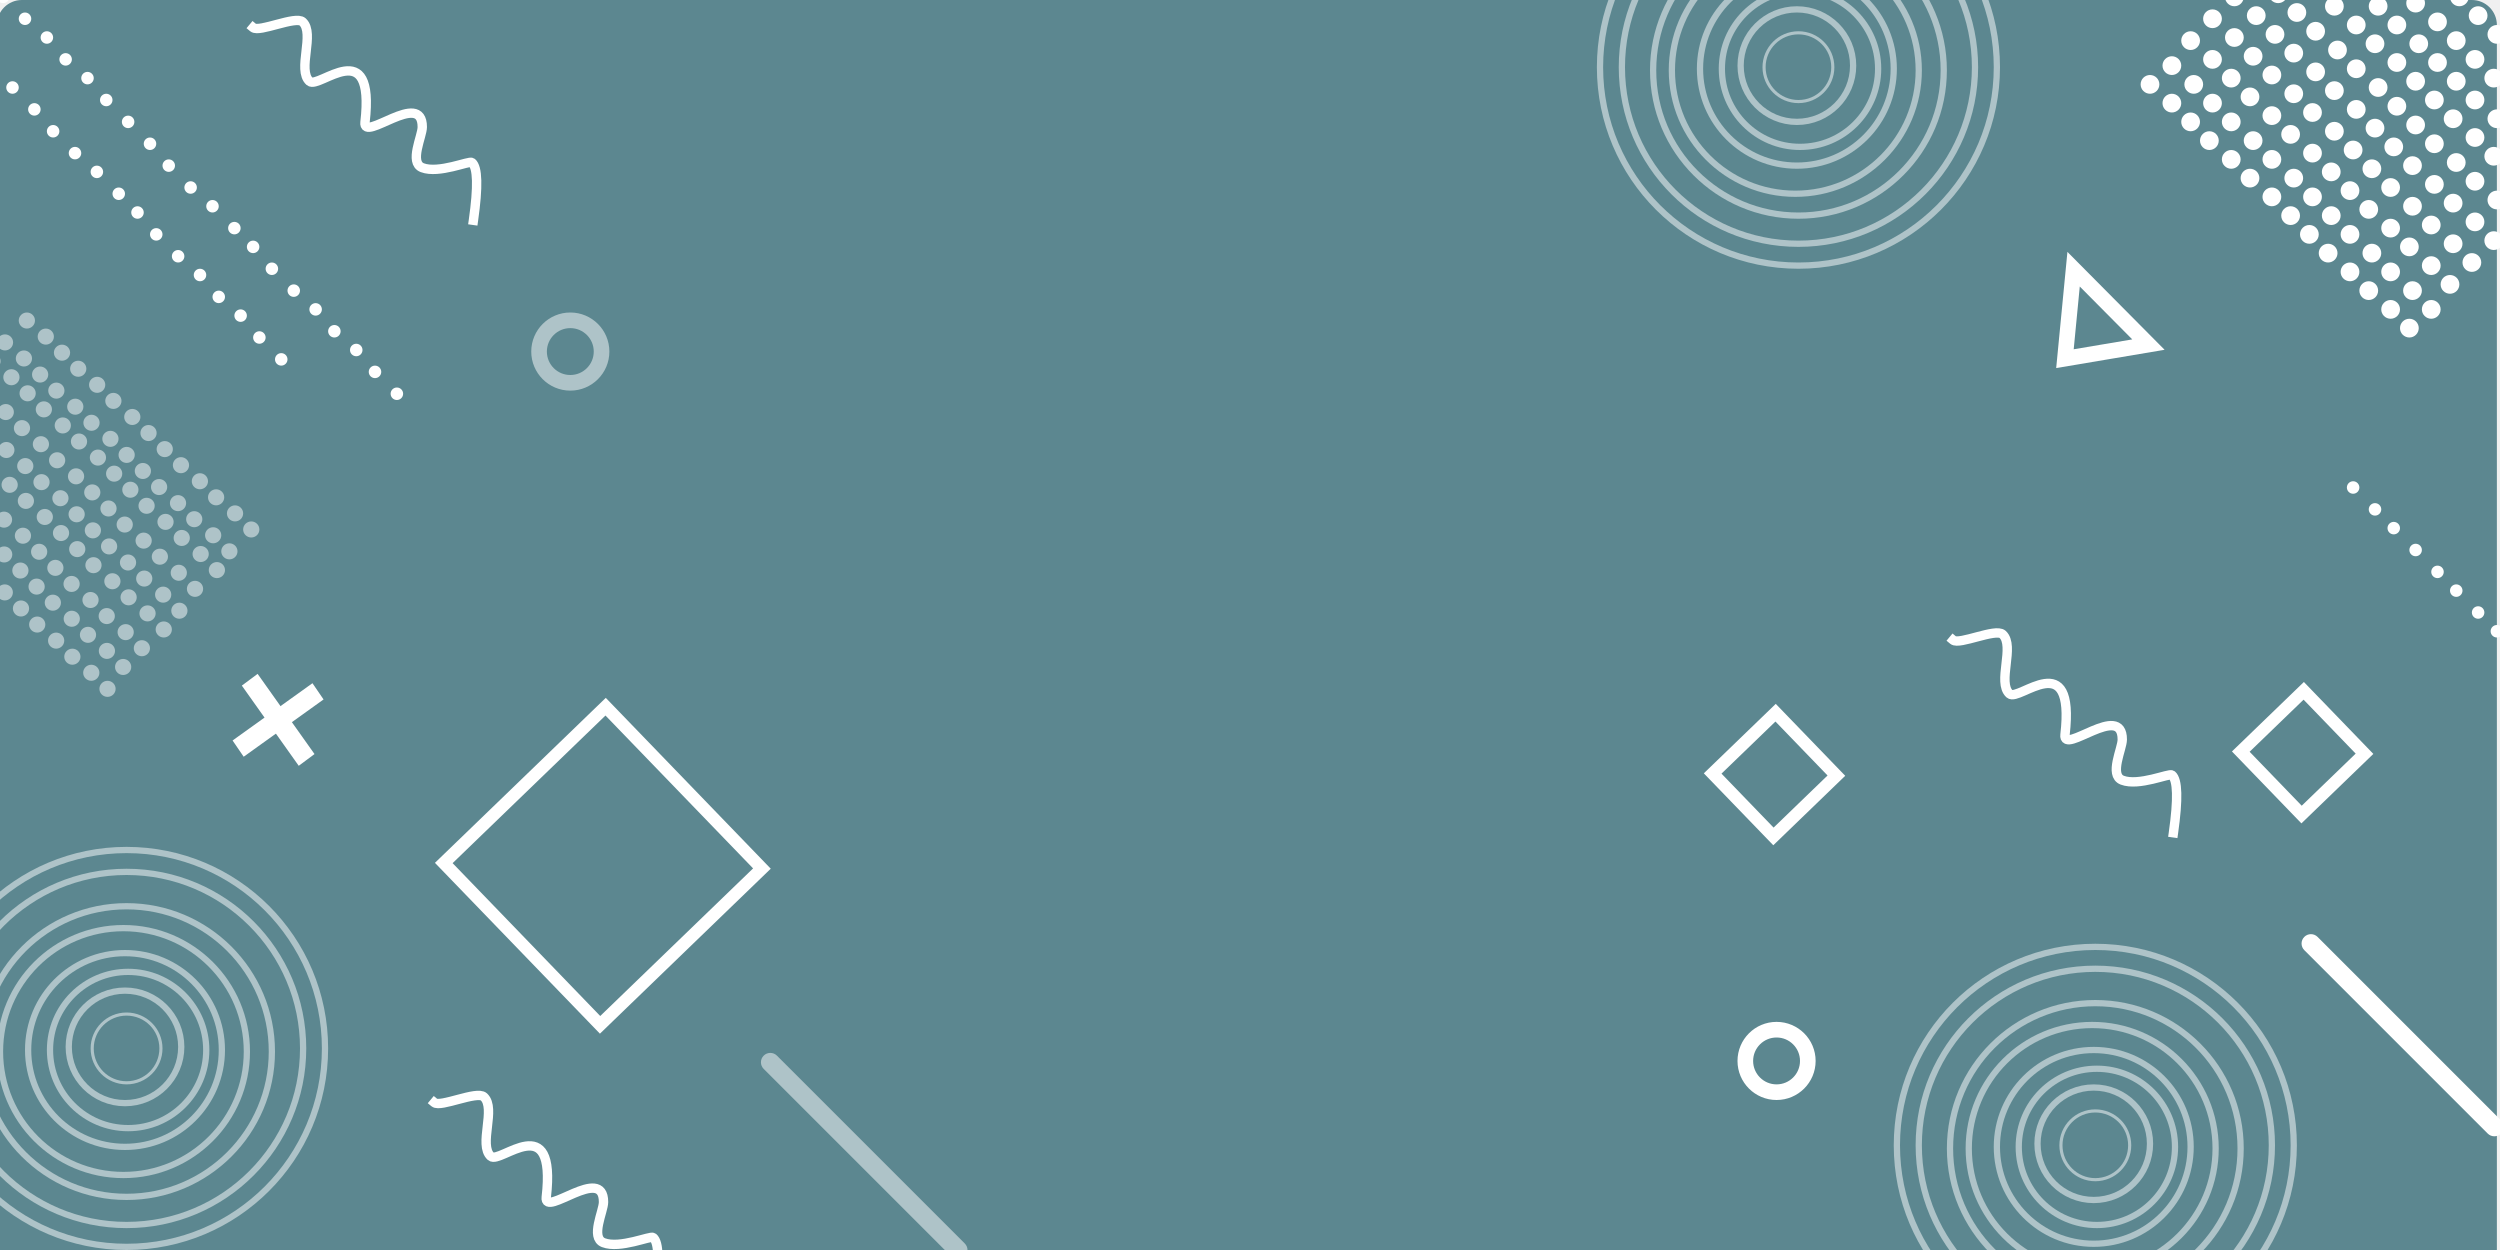
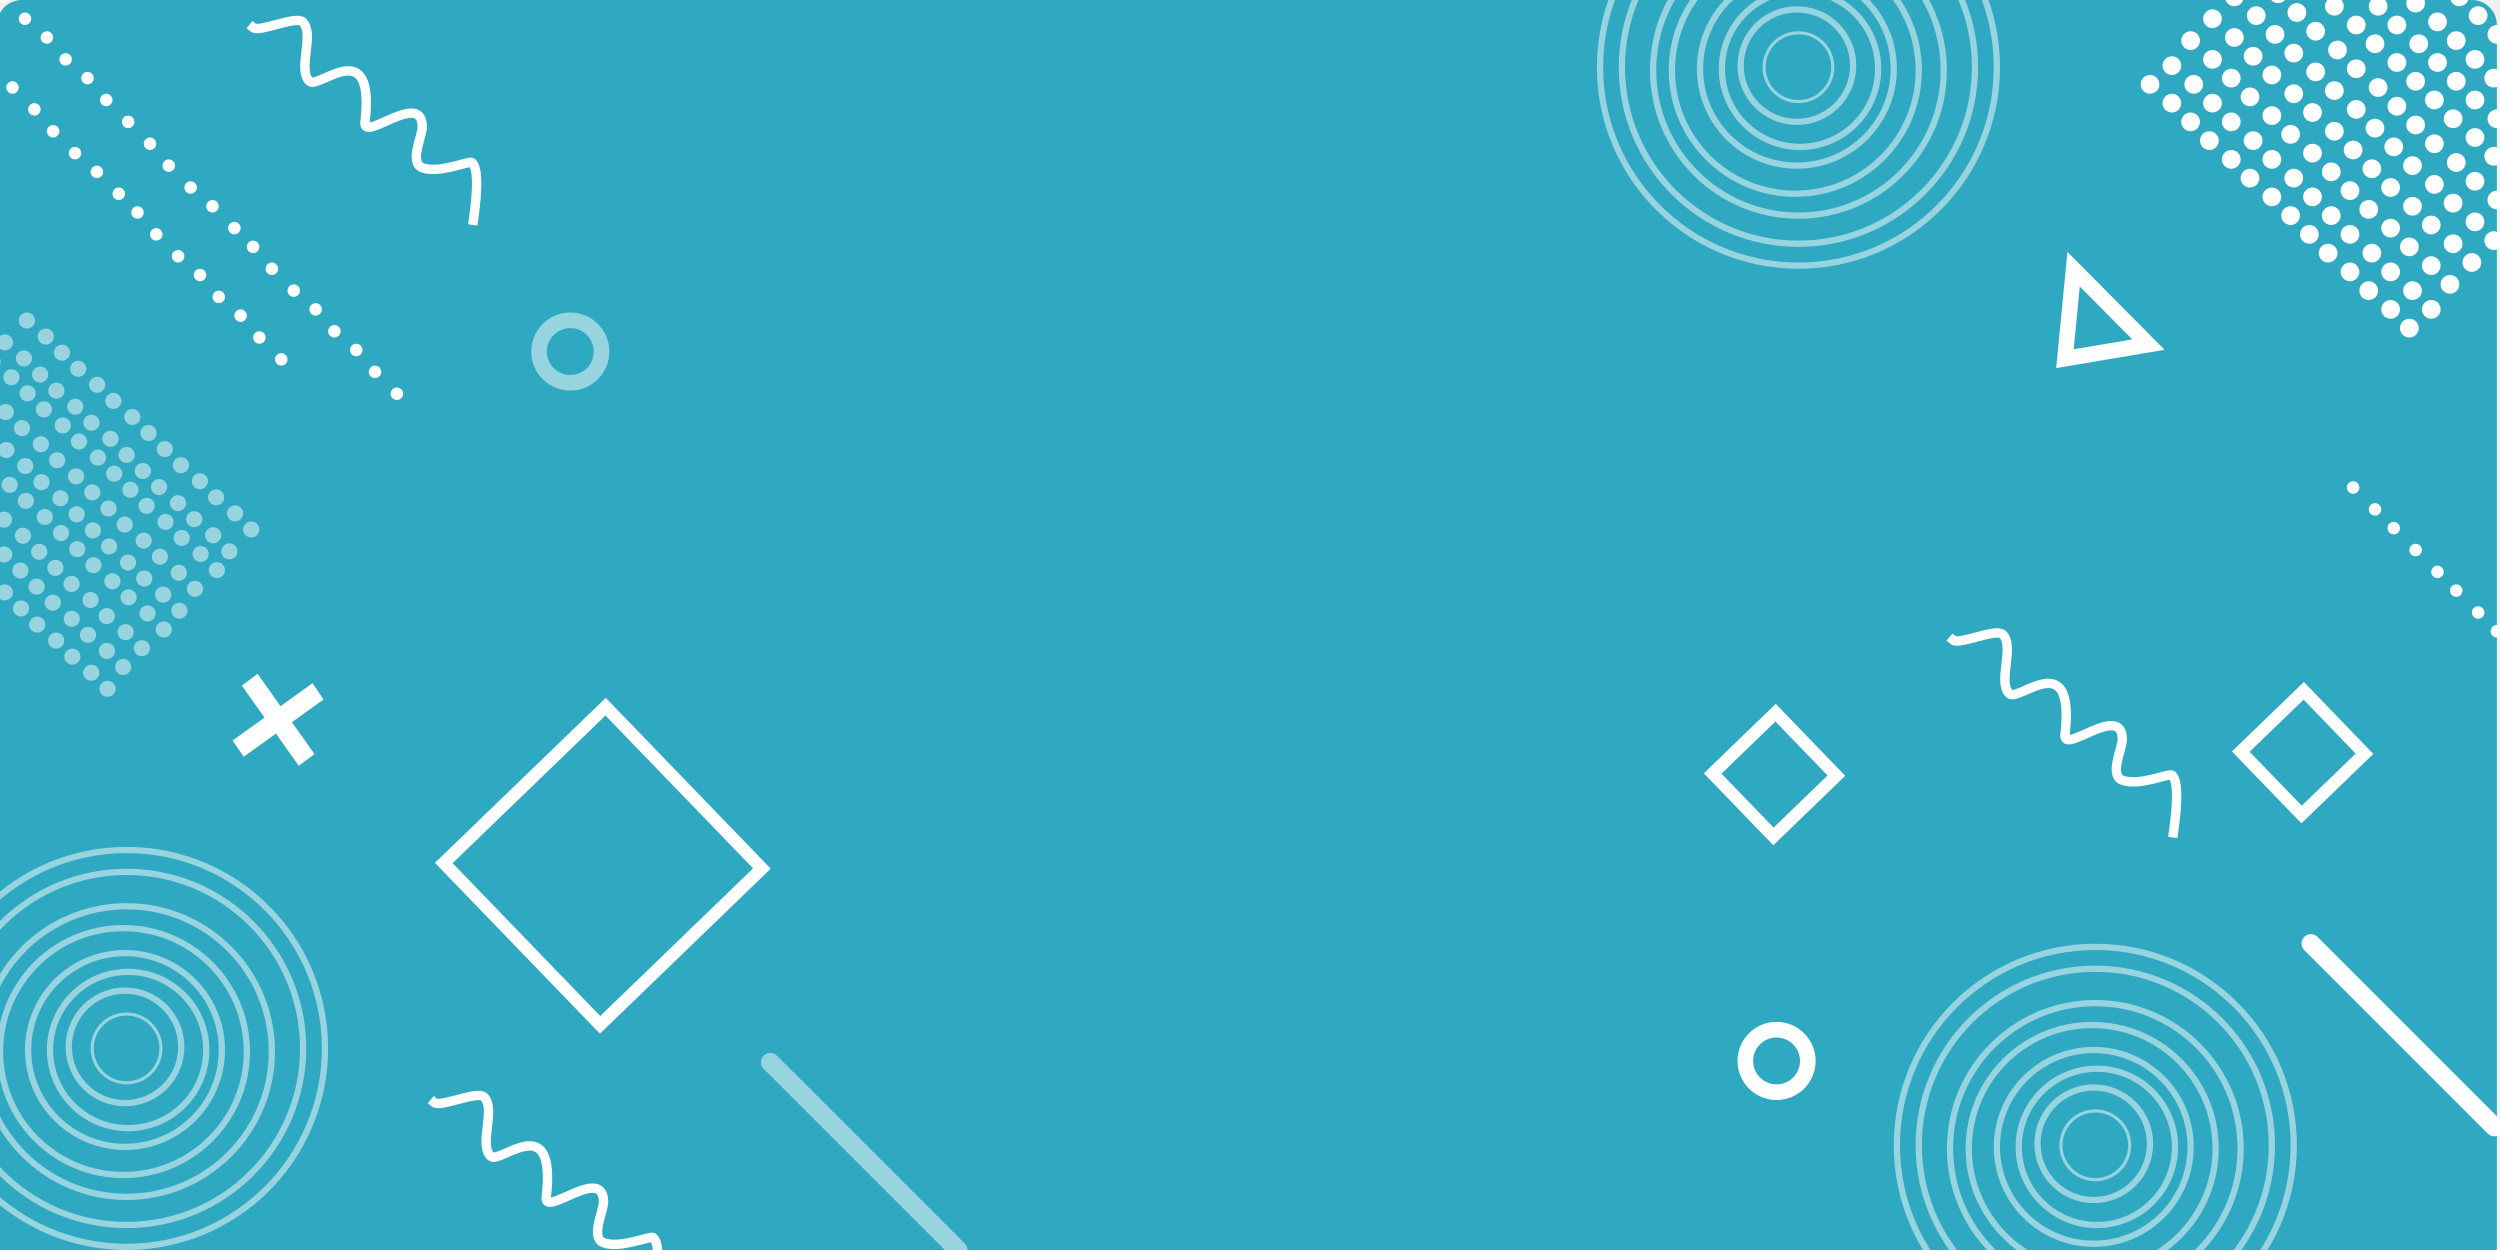
<svg xmlns="http://www.w3.org/2000/svg" width="800px" height="400px" viewBox="0 0 800 400" version="1.1">
  <g id="Product_Catalogue" stroke="none" stroke-width="1" fill="none" fill-rule="evenodd">
    <g id="personal_design_card1" transform="translate(-77, -299)">
-       <path d="M84,299 L868,299 C872.418,299 876,302.582 876,307 L876,699 L876,699 L76,699 L76,307 C76,302.582 79.582,299 84,299 Z" id="Rectangle-Copy-11" fill="#5C8790" />
+       <path d="M84,299 L868,299 C872.418,299 876,302.582 876,307 L876,699 L876,699 L76,699 L76,307 C76,302.582 79.582,299 84,299 Z" id="Rectangle-Copy-11" fill="#2FA8C1" />
      <path d="M658.847,532.86 L658.847,560.86 L630.847,560.86 L630.847,532.86 L658.847,532.86 Z" id="Rectangle" stroke="#FFFFFF" stroke-width="4" transform="translate(644.8473, 546.8597) rotate(46) translate(-644.8473, -546.8597) " />
      <rect id="Rectangle-Copy-2" stroke="#FFFFFF" stroke-width="4" transform="translate(269.9117, 576.0457) rotate(46) translate(-269.9117, -576.0457) " x="233.912" y="540.046" width="72" height="72" />
      <rect id="Rectangle-Copy-7" fill="#FFFFFF" transform="translate(845.8444, 630.2738) rotate(45) translate(-845.8444, -630.2738) " x="801.344" y="627.274" width="89" height="6" rx="3" />
      <g id="Group-2" transform="translate(762, 323)" fill="#FFFFFF">
        <circle id="Oval" cx="3" cy="3" r="3" />
        <circle id="Oval-Copy-9" cx="10" cy="9" r="3" />
        <circle id="Oval-Copy-10" cx="16" cy="15" r="3" />
        <circle id="Oval-Copy-11" cx="22" cy="21" r="3" />
        <circle id="Oval-Copy-12" cx="29" cy="27" r="3" />
        <circle id="Oval-Copy-13" cx="35" cy="33" r="3" />
        <circle id="Oval-Copy-14" cx="42" cy="39" r="3" />
        <circle id="Oval-Copy-15" cx="48" cy="45" r="3" />
        <circle id="Oval-Copy-16" cx="54" cy="51" r="3" />
        <circle id="Oval-Copy-17" cx="60" cy="57" r="3" />
        <circle id="Oval-Copy-18" cx="67" cy="63" r="3" />
        <circle id="Oval-Copy-19" cx="73" cy="69" r="3" />
        <circle id="Oval-Copy-20" cx="80" cy="75" r="3" />
        <circle id="Oval-Copy-21" cx="86" cy="81" r="3" />
        <g id="Group-4" transform="translate(66, 130)">
          <circle id="Oval-Copy-35" cx="48" cy="48" r="2" />
          <circle id="Oval-Copy-36" cx="42" cy="42" r="2" />
          <circle id="Oval-Copy-37" cx="35" cy="35" r="2" />
          <circle id="Oval-Copy-38" cx="29" cy="29" r="2" />
          <circle id="Oval-Copy-39" cx="22" cy="22" r="2" />
          <circle id="Oval-Copy-40" cx="15" cy="15" r="2" />
          <circle id="Oval-Copy-41" cx="9" cy="9" r="2" />
          <circle id="Oval-Copy-42" cx="2" cy="2" r="2" />
        </g>
      </g>
      <g id="Group-5-Copy" transform="translate(0, 245)" fill="#FFFFFF">
        <g id="Group-3" transform="translate(86, 87)">
          <circle id="Oval-Copy-22" cx="2" cy="2" r="2" />
          <circle id="Oval-Copy-23" cx="8" cy="9" r="2" />
          <circle id="Oval-Copy-24" cx="15" cy="16" r="2" />
          <circle id="Oval-Copy-25" cx="22" cy="22" r="2" />
          <circle id="Oval-Copy-26" cx="29" cy="29" r="2" />
          <circle id="Oval-Copy-27" cx="35" cy="35" r="2" />
          <circle id="Oval-Copy-28" cx="41" cy="42" r="2" />
          <circle id="Oval-Copy-29" cx="48" cy="49" r="2" />
          <circle id="Oval-Copy-30" cx="55" cy="55" r="2" />
          <circle id="Oval-Copy-31" cx="61" cy="62" r="2" />
          <circle id="Oval-Copy-32" cx="68" cy="68" r="2" />
          <circle id="Oval-Copy-33" cx="74" cy="75" r="2" />
          <circle id="Oval-Copy-34" cx="81" cy="82" r="2" />
        </g>
        <g id="Group-3">
          <circle id="Oval-Copy-34" cx="81" cy="82" r="2" />
        </g>
      </g>
      <g id="Group-5-Copy" transform="translate(37, 256)" fill="#FFFFFF">
        <g id="Group-3" transform="translate(86, 87)">
          <circle id="Oval-Copy-22" cx="2" cy="2" r="2" />
          <circle id="Oval-Copy-23" cx="8" cy="9" r="2" />
          <circle id="Oval-Copy-24" cx="15" cy="16" r="2" />
          <circle id="Oval-Copy-25" cx="22" cy="22" r="2" />
          <circle id="Oval-Copy-26" cx="29" cy="29" r="2" />
          <circle id="Oval-Copy-27" cx="35" cy="35" r="2" />
          <circle id="Oval-Copy-28" cx="41" cy="42" r="2" />
          <circle id="Oval-Copy-29" cx="48" cy="49" r="2" />
          <circle id="Oval-Copy-30" cx="55" cy="55" r="2" />
          <circle id="Oval-Copy-31" cx="61" cy="62" r="2" />
          <circle id="Oval-Copy-32" cx="68" cy="68" r="2" />
          <circle id="Oval-Copy-33" cx="74" cy="75" r="2" />
          <circle id="Oval-Copy-34" cx="81" cy="82" r="2" />
        </g>
        <g id="Group-3">
          <circle id="Oval-Copy-28" cx="41" cy="42" r="2" />
          <circle id="Oval-Copy-29" cx="48" cy="49" r="2" />
          <circle id="Oval-Copy-30" cx="55" cy="55" r="2" />
          <circle id="Oval-Copy-31" cx="61" cy="62" r="2" />
          <circle id="Oval-Copy-32" cx="68" cy="68" r="2" />
          <circle id="Oval-Copy-33" cx="74" cy="75" r="2" />
          <circle id="Oval-Copy-34" cx="81" cy="82" r="2" />
        </g>
      </g>
      <g id="Group-6" transform="translate(769, 259)" fill="#FFFFFF">
        <g id="Group-2-Copy" transform="translate(0, 58)">
          <circle id="Oval" cx="3" cy="3" r="3" />
          <circle id="Oval-Copy-9" cx="10" cy="9" r="3" />
          <circle id="Oval-Copy-10" cx="16" cy="15" r="3" />
          <circle id="Oval-Copy-11" cx="22" cy="21" r="3" />
          <circle id="Oval-Copy-12" cx="29" cy="27" r="3" />
          <circle id="Oval-Copy-13" cx="35" cy="33" r="3" />
          <circle id="Oval-Copy-14" cx="42" cy="39" r="3" />
          <circle id="Oval-Copy-15" cx="48" cy="45" r="3" />
          <circle id="Oval-Copy-16" cx="54" cy="51" r="3" />
          <circle id="Oval-Copy-17" cx="60" cy="57" r="3" />
          <circle id="Oval-Copy-18" cx="67" cy="63" r="3" />
          <circle id="Oval-Copy-19" cx="73" cy="69" r="3" />
          <circle id="Oval-Copy-20" cx="80" cy="75" r="3" />
          <circle id="Oval-Copy-21" cx="86" cy="81" r="3" />
        </g>
        <g id="Group-2-Copy-2" transform="translate(6, 50)">
          <circle id="Oval" cx="3" cy="3" r="3" />
          <circle id="Oval-Copy-9" cx="10" cy="9" r="3" />
          <circle id="Oval-Copy-10" cx="16" cy="15" r="3" />
          <circle id="Oval-Copy-11" cx="22" cy="21" r="3" />
          <circle id="Oval-Copy-12" cx="29" cy="27" r="3" />
          <circle id="Oval-Copy-13" cx="35" cy="33" r="3" />
          <circle id="Oval-Copy-14" cx="42" cy="39" r="3" />
          <circle id="Oval-Copy-15" cx="48" cy="45" r="3" />
          <circle id="Oval-Copy-16" cx="54" cy="51" r="3" />
          <circle id="Oval-Copy-17" cx="60" cy="57" r="3" />
          <circle id="Oval-Copy-18" cx="67" cy="63" r="3" />
          <circle id="Oval-Copy-19" cx="73" cy="69" r="3" />
          <circle id="Oval-Copy-20" cx="80" cy="75" r="3" />
          <circle id="Oval-Copy-21" cx="86" cy="81" r="3" />
        </g>
        <g id="Group-2-Copy-3" transform="translate(13, 43)">
          <circle id="Oval" cx="3" cy="3" r="3" />
          <circle id="Oval-Copy-9" cx="10" cy="9" r="3" />
          <circle id="Oval-Copy-10" cx="16" cy="15" r="3" />
          <circle id="Oval-Copy-11" cx="22" cy="21" r="3" />
          <circle id="Oval-Copy-12" cx="29" cy="27" r="3" />
          <circle id="Oval-Copy-13" cx="35" cy="33" r="3" />
          <circle id="Oval-Copy-14" cx="42" cy="39" r="3" />
          <circle id="Oval-Copy-15" cx="48" cy="45" r="3" />
          <circle id="Oval-Copy-16" cx="54" cy="51" r="3" />
          <circle id="Oval-Copy-17" cx="60" cy="57" r="3" />
          <circle id="Oval-Copy-18" cx="67" cy="63" r="3" />
          <circle id="Oval-Copy-19" cx="73" cy="69" r="3" />
          <circle id="Oval-Copy-20" cx="80" cy="75" r="3" />
          <circle id="Oval-Copy-21" cx="86" cy="81" r="3" />
        </g>
        <g id="Group-2-Copy-4" transform="translate(20, 36)">
          <circle id="Oval" cx="3" cy="3" r="3" />
          <circle id="Oval-Copy-9" cx="10" cy="9" r="3" />
          <circle id="Oval-Copy-10" cx="16" cy="15" r="3" />
          <circle id="Oval-Copy-11" cx="22" cy="21" r="3" />
          <circle id="Oval-Copy-12" cx="29" cy="27" r="3" />
          <circle id="Oval-Copy-13" cx="35" cy="33" r="3" />
          <circle id="Oval-Copy-14" cx="42" cy="39" r="3" />
          <circle id="Oval-Copy-15" cx="48" cy="45" r="3" />
          <circle id="Oval-Copy-16" cx="54" cy="51" r="3" />
          <circle id="Oval-Copy-17" cx="60" cy="57" r="3" />
          <circle id="Oval-Copy-18" cx="67" cy="63" r="3" />
          <circle id="Oval-Copy-19" cx="73" cy="69" r="3" />
          <circle id="Oval-Copy-20" cx="80" cy="75" r="3" />
          <circle id="Oval-Copy-21" cx="86" cy="81" r="3" />
        </g>
        <g id="Group-2-Copy-5" transform="translate(27, 29)">
          <circle id="Oval-Copy-9" cx="10" cy="9" r="3" />
          <circle id="Oval-Copy-10" cx="16" cy="15" r="3" />
          <circle id="Oval-Copy-11" cx="22" cy="21" r="3" />
          <circle id="Oval-Copy-12" cx="29" cy="27" r="3" />
          <circle id="Oval-Copy-13" cx="35" cy="33" r="3" />
          <circle id="Oval-Copy-14" cx="42" cy="39" r="3" />
          <circle id="Oval-Copy-15" cx="48" cy="45" r="3" />
          <circle id="Oval-Copy-16" cx="54" cy="51" r="3" />
          <circle id="Oval-Copy-17" cx="60" cy="57" r="3" />
          <circle id="Oval-Copy-18" cx="67" cy="63" r="3" />
          <circle id="Oval-Copy-19" cx="73" cy="69" r="3" />
          <circle id="Oval-Copy-20" cx="80" cy="75" r="3" />
        </g>
        <g id="Group-2-Copy-6" transform="translate(33, 21)">
          <circle id="Oval-Copy-11" cx="22" cy="21" r="3" />
          <circle id="Oval-Copy-12" cx="29" cy="27" r="3" />
          <circle id="Oval-Copy-13" cx="35" cy="33" r="3" />
          <circle id="Oval-Copy-14" cx="42" cy="39" r="3" />
          <circle id="Oval-Copy-15" cx="48" cy="45" r="3" />
          <circle id="Oval-Copy-16" cx="54" cy="51" r="3" />
          <circle id="Oval-Copy-17" cx="60" cy="57" r="3" />
          <circle id="Oval-Copy-18" cx="67" cy="63" r="3" />
          <circle id="Oval-Copy-19" cx="73" cy="69" r="3" />
        </g>
        <g id="Group-2-Copy-7" transform="translate(40, 15)">
          <circle id="Oval-Copy-12" cx="29" cy="27" r="3" />
          <circle id="Oval-Copy-13" cx="35" cy="33" r="3" />
          <circle id="Oval-Copy-14" cx="42" cy="39" r="3" />
          <circle id="Oval-Copy-15" cx="48" cy="45" r="3" />
          <circle id="Oval-Copy-16" cx="54" cy="51" r="3" />
          <circle id="Oval-Copy-17" cx="60" cy="57" r="3" />
          <circle id="Oval-Copy-18" cx="67" cy="63" r="3" />
        </g>
        <g id="Group-2-Copy-8" transform="translate(46, 8)">
          <circle id="Oval-Copy-13" cx="35" cy="33" r="3" />
          <circle id="Oval-Copy-14" cx="42" cy="39" r="3" />
          <circle id="Oval-Copy-15" cx="48" cy="45" r="3" />
          <circle id="Oval-Copy-16" cx="54" cy="51" r="3" />
          <circle id="Oval-Copy-17" cx="60" cy="57" r="3" />
        </g>
        <g id="Group-2-Copy-9" transform="translate(53, 0)">
          <circle id="Oval-Copy-14" cx="42" cy="39" r="3" />
          <circle id="Oval-Copy-15" cx="48" cy="45" r="3" />
          <circle id="Oval-Copy-16" cx="54" cy="51" r="3" />
        </g>
      </g>
      <g id="Group-6-Copy" opacity="0.5" transform="translate(37, 399)" fill="#FFFFFF">
        <g id="Group-2-Copy" transform="translate(0, 51)">
          <ellipse id="Oval-Copy-15" cx="41.528" cy="38.571" rx="2.596" ry="2.571" />
          <ellipse id="Oval-Copy-16" cx="46.719" cy="43.714" rx="2.596" ry="2.571" />
          <ellipse id="Oval-Copy-17" cx="51.91" cy="48.857" rx="2.596" ry="2.571" />
          <ellipse id="Oval-Copy-18" cx="57.966" cy="54" rx="2.596" ry="2.571" />
          <ellipse id="Oval-Copy-19" cx="63.157" cy="59.143" rx="2.596" ry="2.571" />
          <ellipse id="Oval-Copy-20" cx="69.213" cy="64.286" rx="2.596" ry="2.571" />
          <ellipse id="Oval-Copy-21" cx="74.404" cy="69.429" rx="2.596" ry="2.571" />
        </g>
        <g id="Group-2-Copy-2" transform="translate(5, 44)">
          <ellipse id="Oval-Copy-14" cx="36.337" cy="33.429" rx="2.596" ry="2.571" />
          <ellipse id="Oval-Copy-15" cx="41.528" cy="38.571" rx="2.596" ry="2.571" />
          <ellipse id="Oval-Copy-16" cx="46.719" cy="43.714" rx="2.596" ry="2.571" />
          <ellipse id="Oval-Copy-17" cx="51.91" cy="48.857" rx="2.596" ry="2.571" />
          <ellipse id="Oval-Copy-18" cx="57.966" cy="54" rx="2.596" ry="2.571" />
          <ellipse id="Oval-Copy-19" cx="63.157" cy="59.143" rx="2.596" ry="2.571" />
          <ellipse id="Oval-Copy-20" cx="69.213" cy="64.286" rx="2.596" ry="2.571" />
          <ellipse id="Oval-Copy-21" cx="74.404" cy="69.429" rx="2.596" ry="2.571" />
        </g>
        <g id="Group-2-Copy-3" transform="translate(11, 38)">
          <ellipse id="Oval-Copy-13" cx="30.281" cy="28.286" rx="2.596" ry="2.571" />
          <ellipse id="Oval-Copy-14" cx="36.337" cy="33.429" rx="2.596" ry="2.571" />
          <ellipse id="Oval-Copy-15" cx="41.528" cy="38.571" rx="2.596" ry="2.571" />
          <ellipse id="Oval-Copy-16" cx="46.719" cy="43.714" rx="2.596" ry="2.571" />
          <ellipse id="Oval-Copy-17" cx="51.91" cy="48.857" rx="2.596" ry="2.571" />
          <ellipse id="Oval-Copy-18" cx="57.966" cy="54" rx="2.596" ry="2.571" />
          <ellipse id="Oval-Copy-19" cx="63.157" cy="59.143" rx="2.596" ry="2.571" />
          <ellipse id="Oval-Copy-20" cx="69.213" cy="64.286" rx="2.596" ry="2.571" />
          <ellipse id="Oval-Copy-21" cx="74.404" cy="69.429" rx="2.596" ry="2.571" />
        </g>
        <g id="Group-2-Copy-4" transform="translate(18, 32)">
          <ellipse id="Oval-Copy-12" cx="25.09" cy="23.143" rx="2.596" ry="2.571" />
          <ellipse id="Oval-Copy-13" cx="30.281" cy="28.286" rx="2.596" ry="2.571" />
          <ellipse id="Oval-Copy-14" cx="36.337" cy="33.429" rx="2.596" ry="2.571" />
          <ellipse id="Oval-Copy-15" cx="41.528" cy="38.571" rx="2.596" ry="2.571" />
          <ellipse id="Oval-Copy-16" cx="46.719" cy="43.714" rx="2.596" ry="2.571" />
          <ellipse id="Oval-Copy-17" cx="51.91" cy="48.857" rx="2.596" ry="2.571" />
          <ellipse id="Oval-Copy-18" cx="57.966" cy="54" rx="2.596" ry="2.571" />
          <ellipse id="Oval-Copy-19" cx="63.157" cy="59.143" rx="2.596" ry="2.571" />
          <ellipse id="Oval-Copy-20" cx="69.213" cy="64.286" rx="2.596" ry="2.571" />
          <ellipse id="Oval-Copy-21" cx="74.404" cy="69.429" rx="2.596" ry="2.571" />
        </g>
        <g id="Group-2-Copy-5" transform="translate(23, 26)">
          <ellipse id="Oval-Copy-11" cx="19.034" cy="18" rx="2.596" ry="2.571" />
          <ellipse id="Oval-Copy-12" cx="25.09" cy="23.143" rx="2.596" ry="2.571" />
          <ellipse id="Oval-Copy-13" cx="30.281" cy="28.286" rx="2.596" ry="2.571" />
          <ellipse id="Oval-Copy-14" cx="36.337" cy="33.429" rx="2.596" ry="2.571" />
          <ellipse id="Oval-Copy-15" cx="41.528" cy="38.571" rx="2.596" ry="2.571" />
          <ellipse id="Oval-Copy-16" cx="46.719" cy="43.714" rx="2.596" ry="2.571" />
          <ellipse id="Oval-Copy-17" cx="51.91" cy="48.857" rx="2.596" ry="2.571" />
          <ellipse id="Oval-Copy-18" cx="57.966" cy="54" rx="2.596" ry="2.571" />
          <ellipse id="Oval-Copy-19" cx="63.157" cy="59.143" rx="2.596" ry="2.571" />
          <ellipse id="Oval-Copy-20" cx="69.213" cy="64.286" rx="2.596" ry="2.571" />
          <ellipse id="Oval-Copy-21" cx="74.404" cy="69.429" rx="2.596" ry="2.571" />
        </g>
        <g id="Group-2-Copy-6" transform="translate(28, 19)">
          <ellipse id="Oval-Copy-10" cx="13.843" cy="12.857" rx="2.596" ry="2.571" />
          <ellipse id="Oval-Copy-11" cx="19.034" cy="18" rx="2.596" ry="2.571" />
          <ellipse id="Oval-Copy-12" cx="25.09" cy="23.143" rx="2.596" ry="2.571" />
          <ellipse id="Oval-Copy-13" cx="30.281" cy="28.286" rx="2.596" ry="2.571" />
          <ellipse id="Oval-Copy-14" cx="36.337" cy="33.429" rx="2.596" ry="2.571" />
          <ellipse id="Oval-Copy-15" cx="41.528" cy="38.571" rx="2.596" ry="2.571" />
          <ellipse id="Oval-Copy-16" cx="46.719" cy="43.714" rx="2.596" ry="2.571" />
          <ellipse id="Oval-Copy-17" cx="51.91" cy="48.857" rx="2.596" ry="2.571" />
          <ellipse id="Oval-Copy-18" cx="57.966" cy="54" rx="2.596" ry="2.571" />
          <ellipse id="Oval-Copy-19" cx="63.157" cy="59.143" rx="2.596" ry="2.571" />
          <ellipse id="Oval-Copy-20" cx="69.213" cy="64.286" rx="2.596" ry="2.571" />
          <ellipse id="Oval-Copy-21" cx="74.404" cy="69.429" rx="2.596" ry="2.571" />
        </g>
        <g id="Group-2-Copy-7" transform="translate(35, 13)">
          <ellipse id="Oval" cx="2.596" cy="2.571" rx="2.596" ry="2.571" />
          <ellipse id="Oval-Copy-9" cx="8.652" cy="7.714" rx="2.596" ry="2.571" />
          <ellipse id="Oval-Copy-10" cx="13.843" cy="12.857" rx="2.596" ry="2.571" />
          <ellipse id="Oval-Copy-11" cx="19.034" cy="18" rx="2.596" ry="2.571" />
          <ellipse id="Oval-Copy-12" cx="25.09" cy="23.143" rx="2.596" ry="2.571" />
          <ellipse id="Oval-Copy-13" cx="30.281" cy="28.286" rx="2.596" ry="2.571" />
          <ellipse id="Oval-Copy-14" cx="36.337" cy="33.429" rx="2.596" ry="2.571" />
          <ellipse id="Oval-Copy-15" cx="41.528" cy="38.571" rx="2.596" ry="2.571" />
          <ellipse id="Oval-Copy-16" cx="46.719" cy="43.714" rx="2.596" ry="2.571" />
          <ellipse id="Oval-Copy-17" cx="51.91" cy="48.857" rx="2.596" ry="2.571" />
          <ellipse id="Oval-Copy-18" cx="57.966" cy="54" rx="2.596" ry="2.571" />
          <ellipse id="Oval-Copy-19" cx="63.157" cy="59.143" rx="2.596" ry="2.571" />
          <ellipse id="Oval-Copy-20" cx="69.213" cy="64.286" rx="2.596" ry="2.571" />
          <ellipse id="Oval-Copy-21" cx="74.404" cy="69.429" rx="2.596" ry="2.571" />
        </g>
        <g id="Group-2-Copy-8" transform="translate(39, 7)">
          <ellipse id="Oval" cx="2.596" cy="2.571" rx="2.596" ry="2.571" />
          <ellipse id="Oval-Copy-9" cx="8.652" cy="7.714" rx="2.596" ry="2.571" />
          <ellipse id="Oval-Copy-10" cx="13.843" cy="12.857" rx="2.596" ry="2.571" />
          <ellipse id="Oval-Copy-11" cx="19.034" cy="18" rx="2.596" ry="2.571" />
          <ellipse id="Oval-Copy-12" cx="25.09" cy="23.143" rx="2.596" ry="2.571" />
          <ellipse id="Oval-Copy-13" cx="30.281" cy="28.286" rx="2.596" ry="2.571" />
          <ellipse id="Oval-Copy-14" cx="36.337" cy="33.429" rx="2.596" ry="2.571" />
          <ellipse id="Oval-Copy-15" cx="41.528" cy="38.571" rx="2.596" ry="2.571" />
          <ellipse id="Oval-Copy-16" cx="46.719" cy="43.714" rx="2.596" ry="2.571" />
          <ellipse id="Oval-Copy-17" cx="51.91" cy="48.857" rx="2.596" ry="2.571" />
          <ellipse id="Oval-Copy-18" cx="57.966" cy="54" rx="2.596" ry="2.571" />
          <ellipse id="Oval-Copy-19" cx="63.157" cy="59.143" rx="2.596" ry="2.571" />
          <ellipse id="Oval-Copy-20" cx="69.213" cy="64.286" rx="2.596" ry="2.571" />
          <ellipse id="Oval-Copy-21" cx="74.404" cy="69.429" rx="2.596" ry="2.571" />
        </g>
        <g id="Group-2-Copy-9" transform="translate(46, 0)">
          <ellipse id="Oval" cx="2.596" cy="2.571" rx="2.596" ry="2.571" />
          <ellipse id="Oval-Copy-9" cx="8.652" cy="7.714" rx="2.596" ry="2.571" />
          <ellipse id="Oval-Copy-10" cx="13.843" cy="12.857" rx="2.596" ry="2.571" />
          <ellipse id="Oval-Copy-11" cx="19.034" cy="18" rx="2.596" ry="2.571" />
          <ellipse id="Oval-Copy-12" cx="25.09" cy="23.143" rx="2.596" ry="2.571" />
          <ellipse id="Oval-Copy-13" cx="30.281" cy="28.286" rx="2.596" ry="2.571" />
          <ellipse id="Oval-Copy-14" cx="36.337" cy="33.429" rx="2.596" ry="2.571" />
          <ellipse id="Oval-Copy-15" cx="41.528" cy="38.571" rx="2.596" ry="2.571" />
          <ellipse id="Oval-Copy-16" cx="46.719" cy="43.714" rx="2.596" ry="2.571" />
          <ellipse id="Oval-Copy-17" cx="51.91" cy="48.857" rx="2.596" ry="2.571" />
          <ellipse id="Oval-Copy-18" cx="57.966" cy="54" rx="2.596" ry="2.571" />
          <ellipse id="Oval-Copy-19" cx="63.157" cy="59.143" rx="2.596" ry="2.571" />
          <ellipse id="Oval-Copy-20" cx="69.213" cy="64.286" rx="2.596" ry="2.571" />
          <ellipse id="Oval-Copy-21" cx="74.404" cy="69.429" rx="2.596" ry="2.571" />
        </g>
      </g>
      <path d="M702,503.831 C703.944,505.45 715.635,499.958 717.838,502 C721.852,505.72 716.035,517.404 720.066,521.038 C723,523.683 741.131,505.331 737.8,534.127 C737.027,540.811 756.129,523.507 756.129,535.651 C756.129,538.606 751.844,547.007 756.129,548.66 C761.381,550.688 771.211,546.348 772,547 C773.862,548.54 774.029,554.707 772.5,565.5" id="Line" stroke="#FFFFFF" stroke-width="3" stroke-linecap="square" />
      <path d="M158,307.831 C159.944,309.45 171.635,303.958 173.838,306 C177.852,309.72 172.035,321.404 176.066,325.038 C179,327.683 197.131,309.331 193.8,338.127 C193.027,344.811 212.129,327.507 212.129,339.651 C212.129,342.606 207.844,351.007 212.129,352.66 C217.381,354.688 227.211,350.348 228,351 C229.862,352.54 230.029,358.707 228.5,369.5" id="Line-Copy-2" stroke="#FFFFFF" stroke-width="3" stroke-linecap="square" />
      <path d="M216,651.831 C217.944,653.45 229.635,647.958 231.838,650 C235.852,653.72 230.035,665.404 234.066,669.038 C237,671.683 255.131,653.331 251.8,682.127 C251.027,688.811 270.129,671.507 270.129,683.651 C270.129,686.606 265.844,695.007 270.129,696.66 C275.381,698.688 285.211,694.348 286,695 C287.862,696.54 288.029,702.707 286.5,713.5" id="Line-Copy-3" stroke="#FFFFFF" stroke-width="3" stroke-linecap="square" />
      <rect id="Rectangle-Copy-5" fill="#FFFFFF" opacity="0.5" transform="translate(353.5515, 668.9809) rotate(45) translate(-353.5515, -668.9809) " x="308.051" y="665.981" width="91" height="6" rx="3" />
      <rect id="Rectangle-Copy" stroke="#FFFFFF" stroke-width="4" transform="translate(813.8473, 539.8597) rotate(46) translate(-813.8473, -539.8597) " x="799.847" y="525.86" width="28" height="28" />
      <path d="M741.819,384.164 L763.111,410.663 L736.073,412.35 L741.819,384.164 Z" id="Triangle" stroke="#FFFFFF" stroke-width="5" transform="translate(750.5266, 396.7478) rotate(-6) translate(-750.5266, -396.7478) " />
      <circle id="Oval" stroke="#FFFFFF" stroke-width="5" cx="645.5" cy="638.5" r="10" />
      <circle id="Oval-Copy-8" stroke="#FFFFFF" stroke-width="5" opacity="0.5" cx="259.5" cy="411.5" r="10" />
      <g id="Group" opacity="0.5" transform="translate(588, 256)" stroke="#FFFFFF">
        <circle id="Oval" cx="64.5" cy="64.5" r="11" />
        <circle id="Oval-Copy" stroke-width="2" cx="64" cy="64" r="18" />
        <circle id="Oval-Copy-2" stroke-width="2" cx="65" cy="65" r="25" />
        <circle id="Oval-Copy-3" stroke-width="2" cx="64" cy="65" r="31" />
        <circle id="Oval-Copy-4" stroke-width="2" cx="63.5" cy="65.5" r="39.5" />
        <circle id="Oval-Copy-5" stroke-width="2" cx="64.5" cy="65.5" r="46.5" />
        <circle id="Oval-Copy-6" stroke-width="2" cx="64.5" cy="64.5" r="56.5" />
        <circle id="Oval-Copy-7" stroke-width="2" cx="64.5" cy="64.5" r="63.5" />
      </g>
      <g id="Group-Copy" opacity="0.5" transform="translate(683, 601)" stroke="#FFFFFF">
        <circle id="Oval" cx="64.5" cy="64.5" r="11" />
        <circle id="Oval-Copy" stroke-width="2" cx="64" cy="64" r="18" />
        <circle id="Oval-Copy-2" stroke-width="2" cx="65" cy="65" r="25" />
        <circle id="Oval-Copy-3" stroke-width="2" cx="64" cy="65" r="31" />
        <circle id="Oval-Copy-4" stroke-width="2" cx="63.5" cy="65.5" r="39.5" />
        <circle id="Oval-Copy-5" stroke-width="2" cx="64.5" cy="65.5" r="46.5" />
        <circle id="Oval-Copy-6" stroke-width="2" cx="64.5" cy="64.5" r="56.5" />
        <circle id="Oval-Copy-7" stroke-width="2" cx="64.5" cy="64.5" r="63.5" />
      </g>
      <g id="Group-Copy-2" opacity="0.5" transform="translate(53, 570)" stroke="#FFFFFF">
        <circle id="Oval" cx="64.5" cy="64.5" r="11" />
        <circle id="Oval-Copy" stroke-width="2" cx="64" cy="64" r="18" />
        <circle id="Oval-Copy-2" stroke-width="2" cx="65" cy="65" r="25" />
        <circle id="Oval-Copy-3" stroke-width="2" cx="64" cy="65" r="31" />
        <circle id="Oval-Copy-4" stroke-width="2" cx="63.5" cy="65.5" r="39.5" />
        <circle id="Oval-Copy-5" stroke-width="2" cx="64.5" cy="65.5" r="46.5" />
        <circle id="Oval-Copy-6" stroke-width="2" cx="64.5" cy="64.5" r="56.5" />
        <circle id="Oval-Copy-7" stroke-width="2" cx="64.5" cy="64.5" r="63.5" />
      </g>
      <g id="Group-Copy-2" transform="translate(165.9888, 529.342) rotate(9) translate(-165.9888, -529.342) translate(152.3409, 515.842)" fill="#FFFFFF">
        <polygon id="Rectangle" transform="translate(13.67507, 13.5) rotate(45) translate(-13.67507, -13.5) " points="-2.093 10.176 29.372 10.531 29.443 16.824 -2.022 16.469" />
        <polygon id="Rectangle-Copy-3" transform="translate(13.64782, 13.54961) rotate(-44) translate(-13.64782, -13.54961) " points="-2.043 10.579 29.41 10.224 29.339 16.52 -2.114 16.875" />
      </g>
    </g>
  </g>
</svg>
